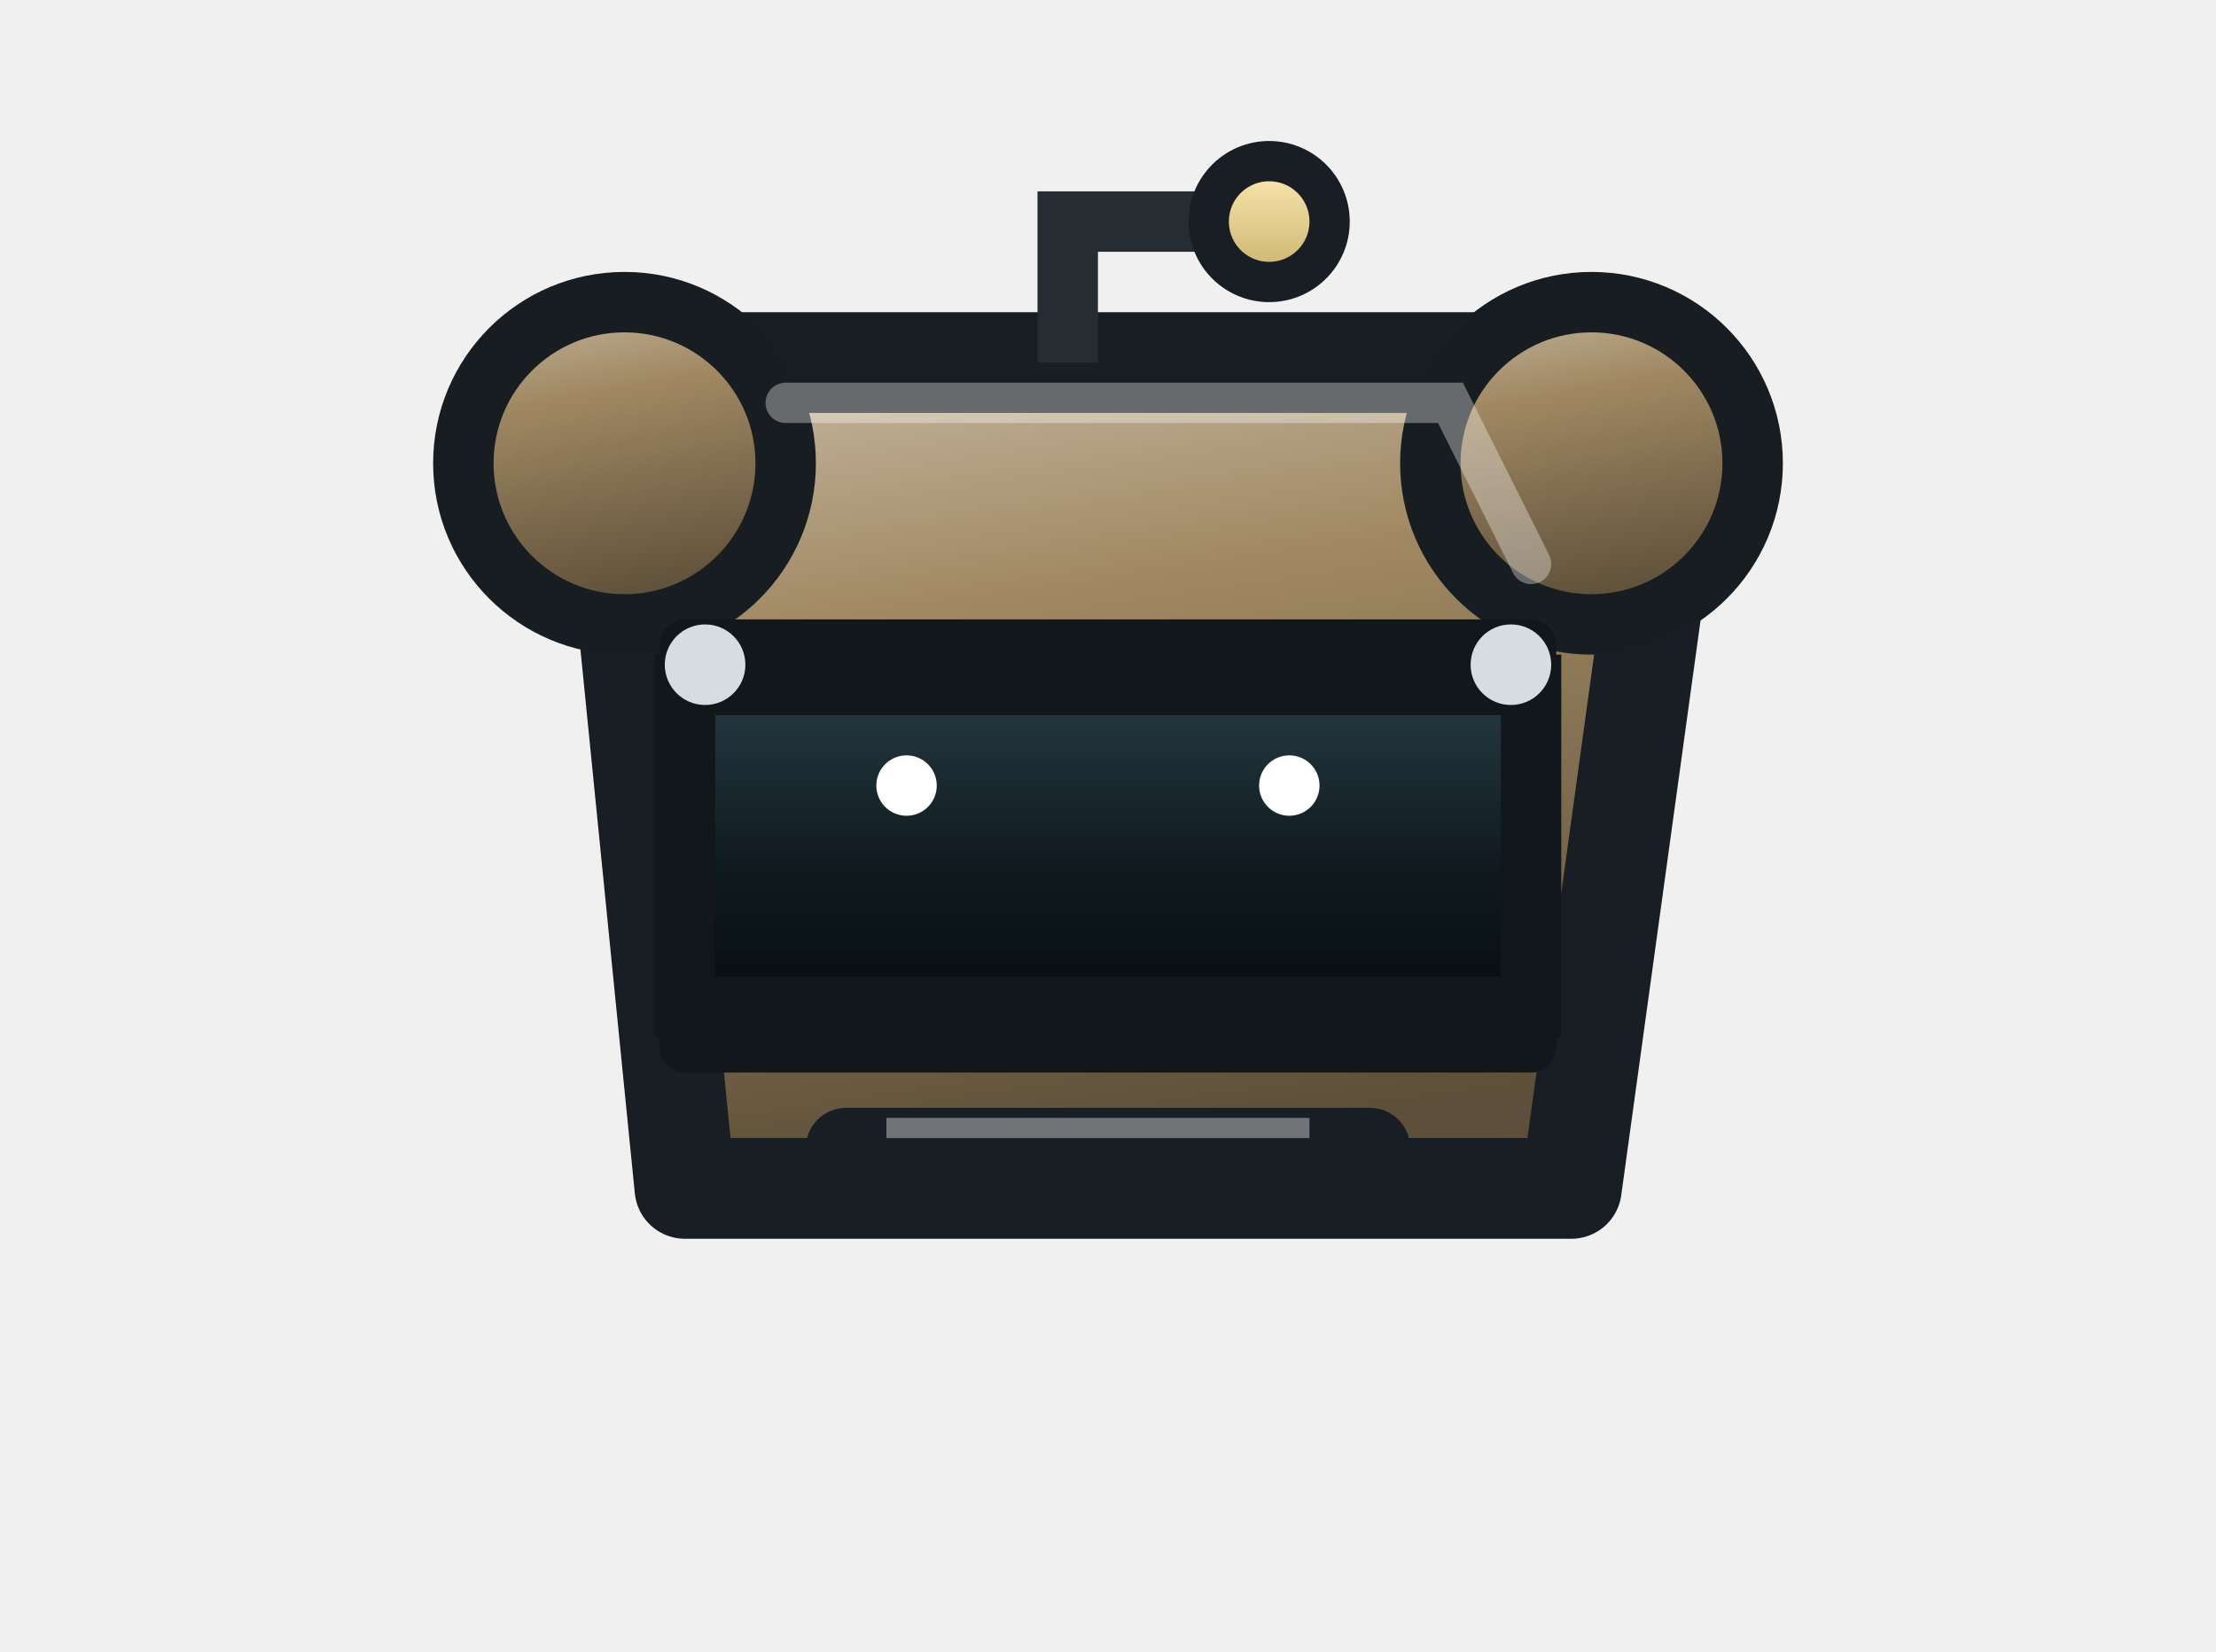
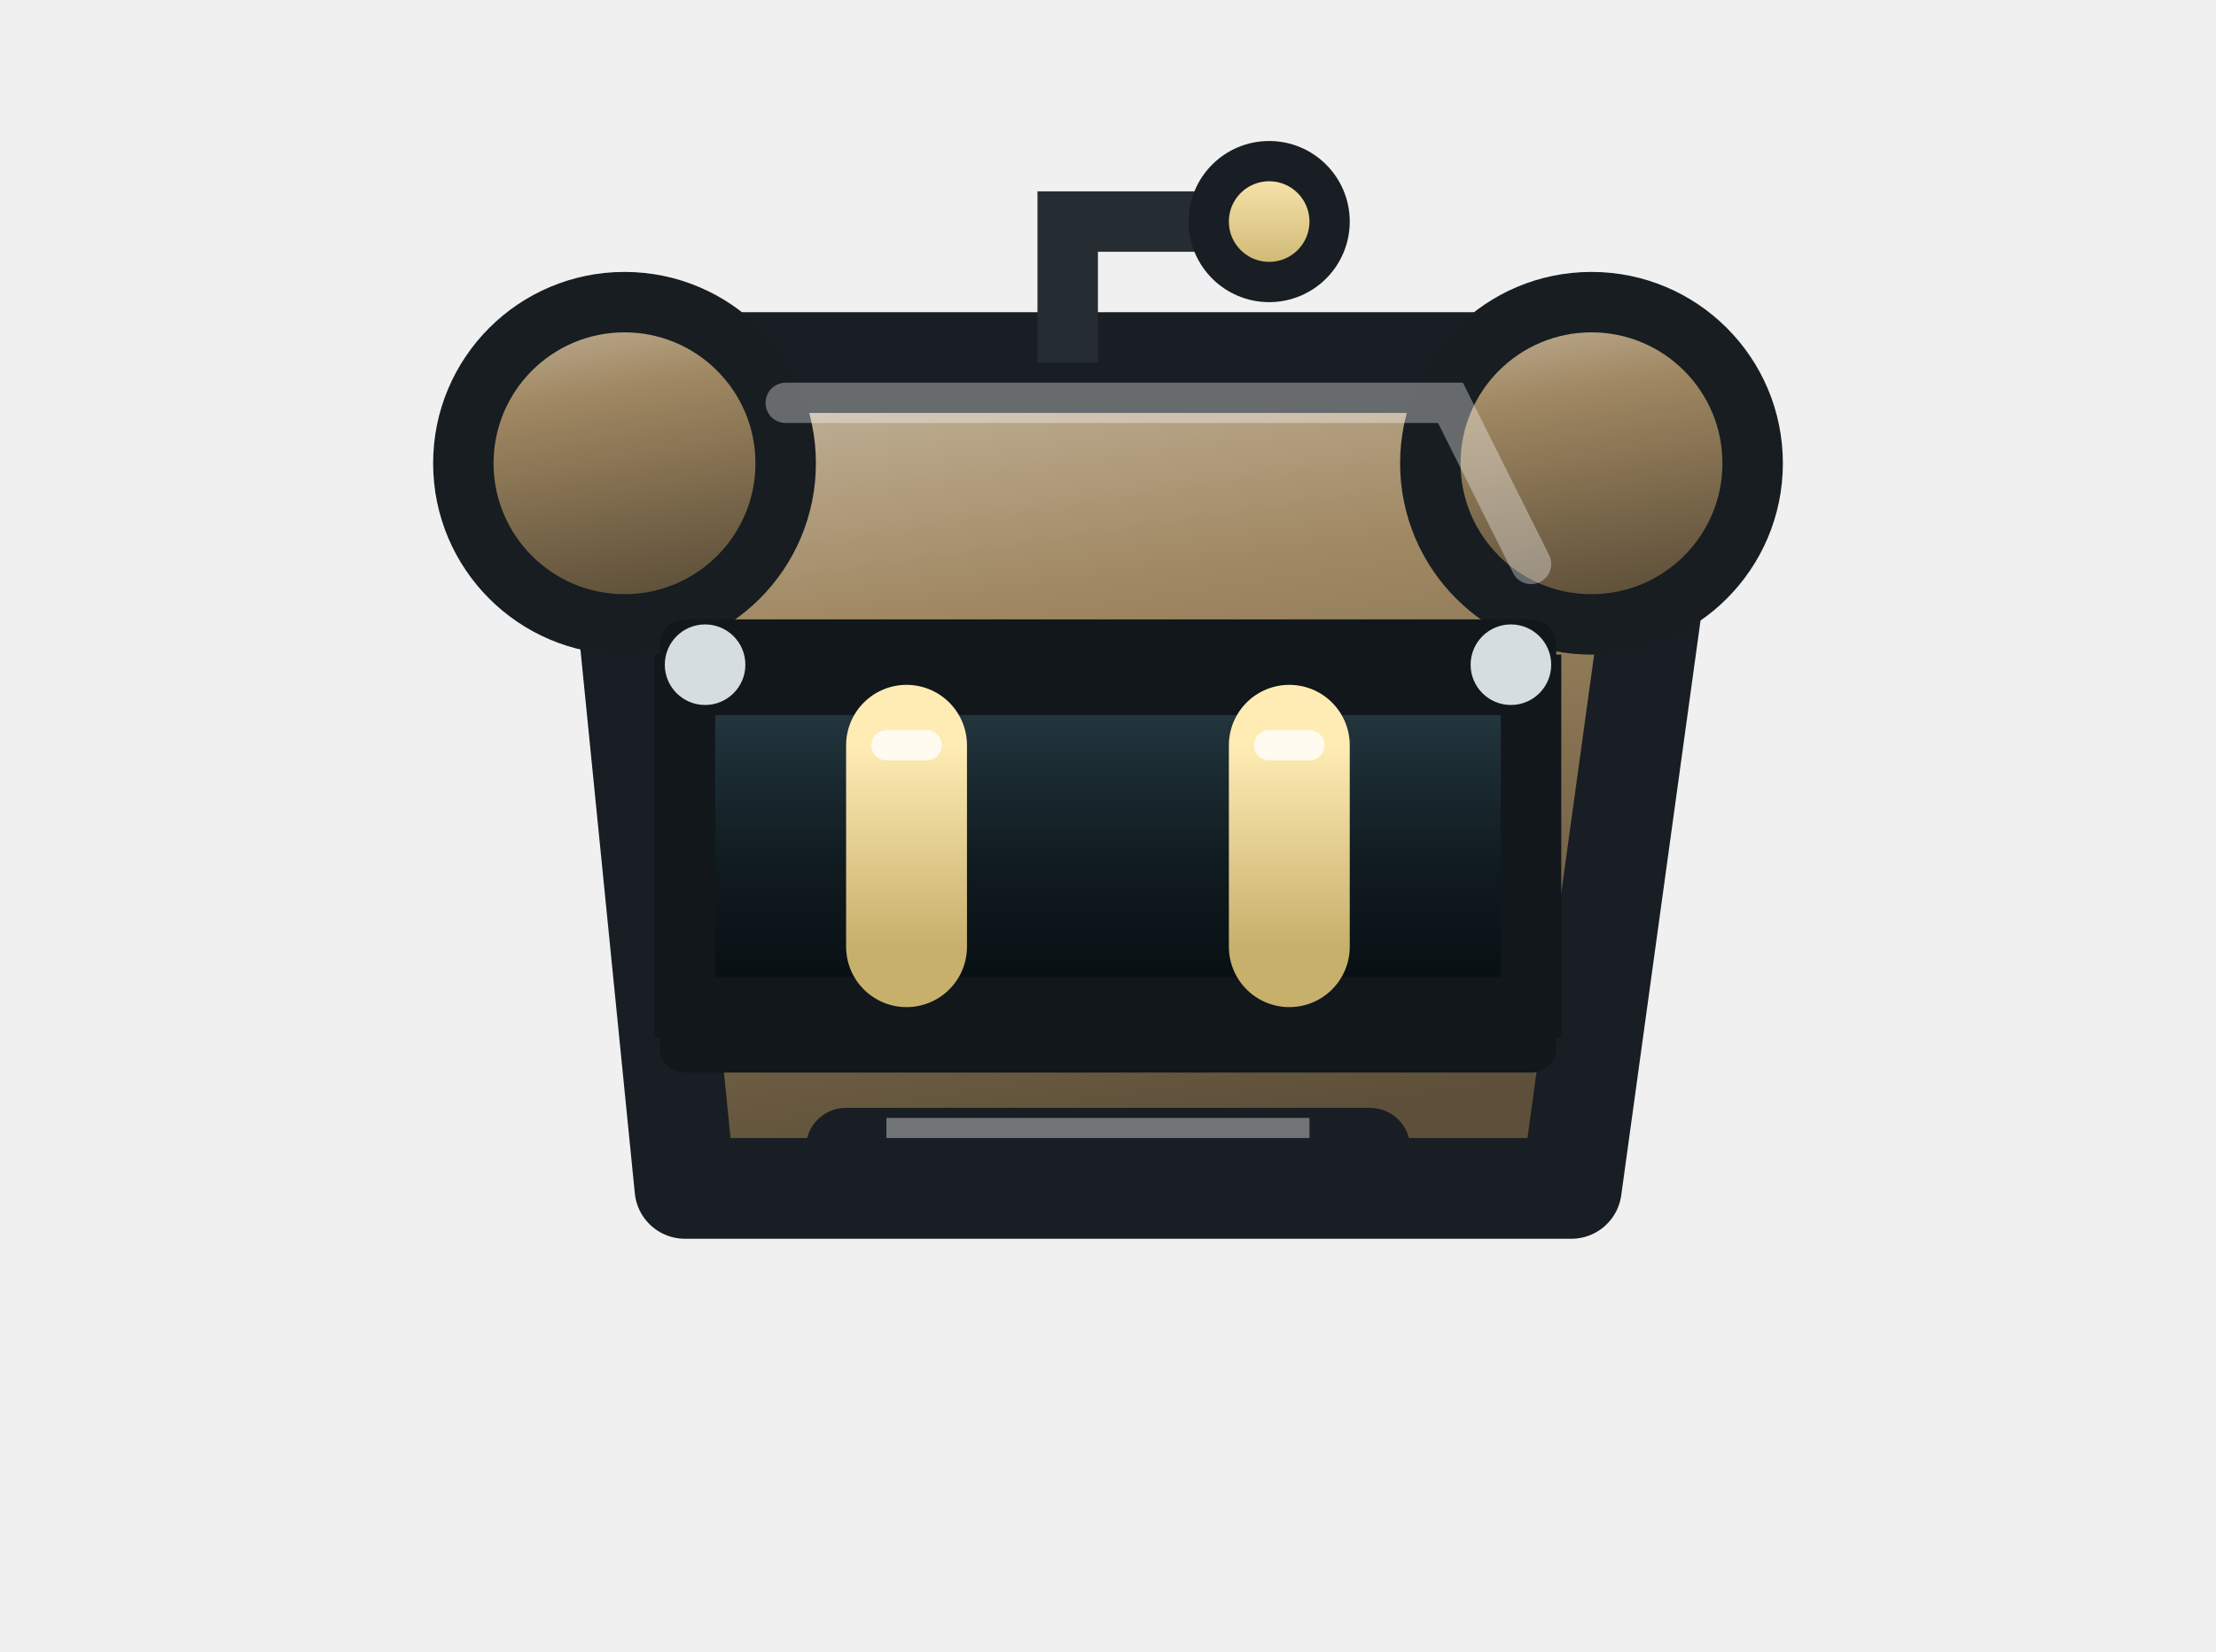
<svg xmlns="http://www.w3.org/2000/svg" viewBox="0 0 110 82" role="img" aria-label="REZ-7 head">
  <defs>
    <linearGradient id="sirtlan-head-shell" x1="0" y1="0" x2="0.18" y2="1">
      <stop stop-color="#c8baa4" />
      <stop offset=".34" stop-color="#a08862" />
      <stop offset="1" stop-color="#5d4f39" />
    </linearGradient>
    <linearGradient id="sirtlan-head-metal" x1="0" y1="0" x2="0" y2="1">
      <stop stop-color="#67747a" />
      <stop offset=".38" stop-color="#3b474d" />
      <stop offset="1" stop-color="#20282d" />
    </linearGradient>
    <linearGradient id="sirtlan-head-accent" x1="0" y1="0" x2="0" y2="1">
      <stop stop-color="#ffecb4" />
      <stop offset="1" stop-color="#c7b06c" />
    </linearGradient>
    <linearGradient id="sirtlan-head-glass" x1="0" y1="0" x2="0" y2="1">
      <stop stop-color="#263a43" />
      <stop offset=".55" stop-color="#101b20" />
      <stop offset="1" stop-color="#070d11" />
    </linearGradient>
  </defs>
  <g>
    <path d="M31 29 35 18h40l7 12-4 29H34z" fill="url(#sirtlan-head-shell)" stroke="#181e23" stroke-width="5" stroke-linejoin="round" />
    <circle cx="31" cy="23" r="8" fill="url(#sirtlan-head-shell)" stroke="#171d21" stroke-width="3" />
    <circle cx="79" cy="23" r="8" fill="url(#sirtlan-head-shell)" stroke="#171d21" stroke-width="3" />
    <path d="M34 32h42v20H34z" fill="url(#sirtlan-head-glass)" stroke="#11171b" stroke-width="2.5" stroke-linejoin="round" />
    <path d="M34 34h42v16H34z" fill="url(#sirtlan-head-glass)" stroke="#11171b" stroke-width="3" />
-     <path d="M40 42h12m7 0h12" stroke="url(#sirtlan-head-accent)" stroke-width="5" stroke-linecap="round" />
-     <circle cx="45" cy="39" r="1.5" fill="#fff" />
-     <circle cx="64" cy="39" r="1.5" fill="#fff" />
+     <path d="M45 37v10m19-10v10" stroke="url(#sirtlan-head-accent)" stroke-width="6" stroke-linecap="round" />
+     <path d="M44 37h2m17 0h2" stroke="#fff" stroke-opacity=".8" stroke-width="1.5" stroke-linecap="round" />
    <path d="M42 57h26" stroke="#181e23" stroke-width="4" stroke-linecap="round" />
    <path d="M44 56h21" stroke="#ffffff" stroke-opacity=".38" stroke-width="1" />
    <path d="M39 20h33l4 8" fill="none" stroke="#ffffff" stroke-opacity=".34" stroke-width="2" stroke-linecap="round" />
    <circle cx="35" cy="33" r="2" fill="#d5dde0" />
    <circle cx="75" cy="33" r="2" fill="#d5dde0" />
    <path d="M53 18V11h8" fill="none" stroke="#252d32" stroke-width="3" />
    <circle cx="63" cy="11" r="3" fill="url(#sirtlan-head-accent)" stroke="#181e23" stroke-width="2" />
  </g>
</svg>
